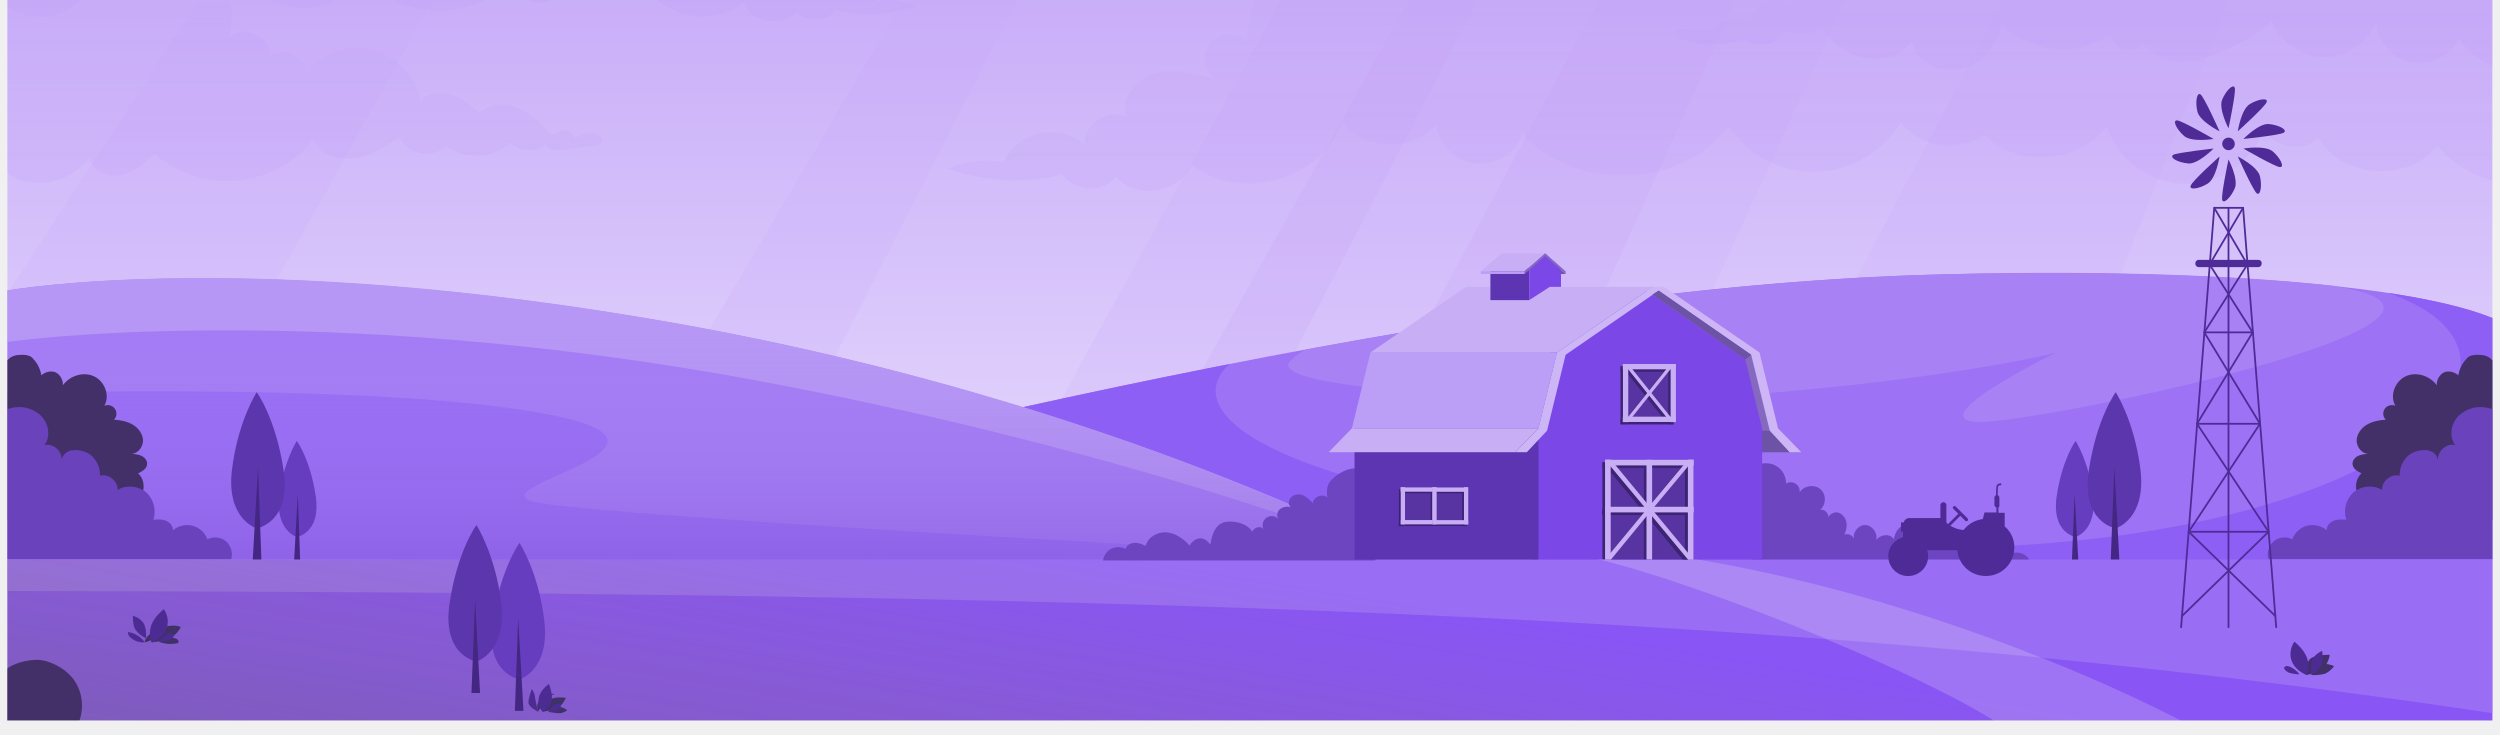
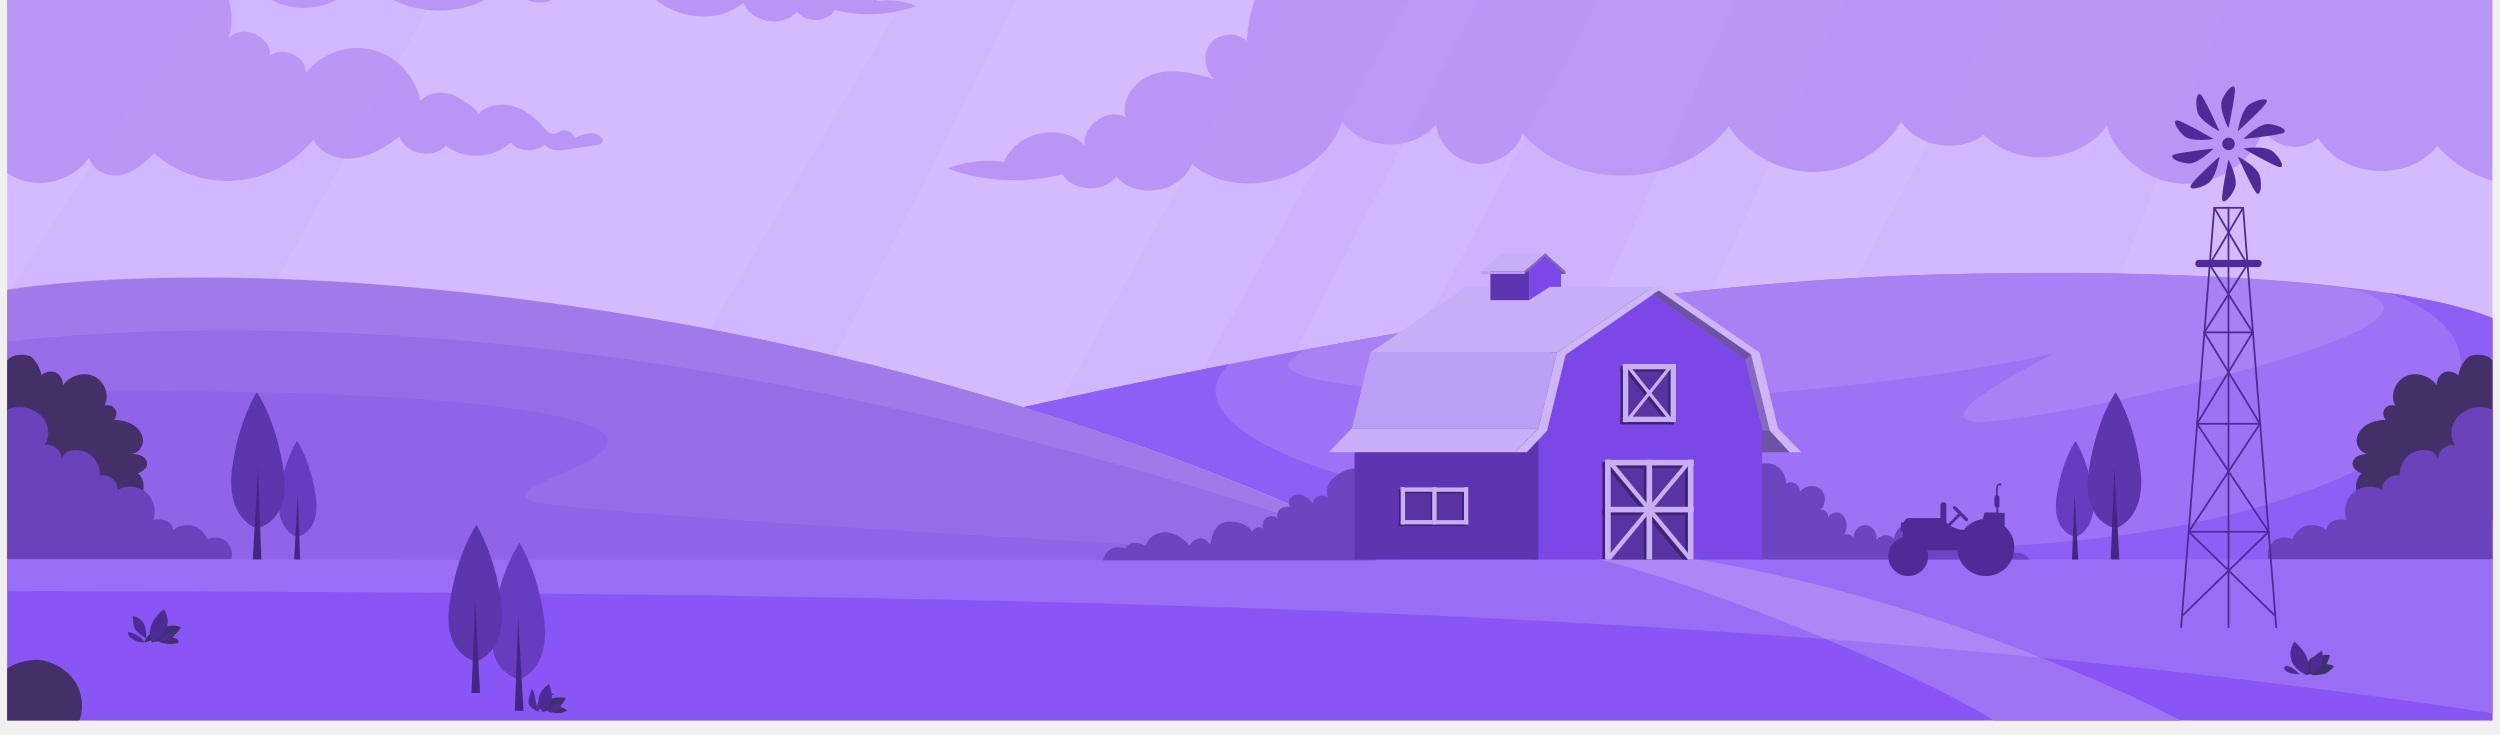
<svg xmlns="http://www.w3.org/2000/svg" width="1388" height="408" viewBox="0 0 1388 408" fill="none">
-   <g clip-path="url(#clip0_3429:22292)" filter="url(#filter0_d_3429:22292)">
-     <path d="M1383.82 -235H4V684.496H1383.82V-235Z" fill="url(#paint0_linear_3429:22292)" />
-     <path d="M1383.82 -27.93C1381.06 -26.09 1379.58 -23.884 1380.5 -21.493C1376.27 -31.975 1366.15 -39.883 1354.93 -41.538C1343.71 -43.193 1331.75 -38.412 1324.76 -29.585C1326.97 -43.929 1315.93 -59.008 1301.76 -61.399C1287.41 -63.79 1272.14 -53.308 1269.38 -39.147C1269.02 -52.388 1249.15 -59.744 1240.13 -49.997C1239.95 -63.606 1231.48 -76.663 1219.16 -82.18C1206.83 -87.697 1191.38 -85.306 1181.26 -76.479C1184.57 -94.869 1169.48 -112.707 1151.64 -118.224C1135.08 -123.189 1118.34 -116.753 1103.25 -109.213C1101.23 -129.258 1082.83 -143.97 1064.07 -151.326C1035.55 -162.36 1001.88 -161.256 975.391 -145.993C948.898 -130.729 930.685 -100.754 931.972 -70.226C912.471 -80.525 884.691 -69.123 878.252 -47.974C875.676 -65.997 857.83 -80.525 839.617 -79.421C821.403 -78.318 805.397 -61.767 805.029 -43.561C800.614 -51.101 788.288 -50.917 782.4 -44.48C776.513 -38.044 776.329 -27.746 779.641 -19.654C774.122 -24.803 763.267 -19.838 763.451 -12.298C757.932 -30.32 732.359 -35.837 716.353 -25.907C700.347 -15.976 693.172 3.885 692.252 22.827C686.733 17.677 676.982 18.229 672.199 23.93C667.416 29.631 668.52 39.377 674.407 43.975C663.736 40.849 652.514 37.906 641.843 40.665C631.173 43.423 621.79 54.641 625.101 65.123C615.167 59.606 600.633 69.537 602.288 80.755C589.594 67.698 564.022 73.031 557.398 89.95C546.912 88.295 536.057 89.582 526.123 93.628C546.36 100.984 568.989 102.087 589.778 96.754C596.217 106.501 612.591 107.236 619.766 98.041C630.805 111.098 655.641 107.052 661.712 91.053C687.653 112.937 734.383 99.88 745.237 67.698C757.196 83.697 784.424 84.433 797.302 69.169C798.59 80.203 808.341 89.766 819.379 90.869C830.418 91.973 841.824 84.617 845.32 74.135C874.02 106.869 933.26 104.846 959.753 70.273C970.239 86.088 989.373 96.018 1008.32 95.467C1027.27 94.915 1045.85 84.065 1055.42 67.698C1065.35 81.858 1087.62 85.352 1101.41 74.87C1119.63 93.444 1154.21 90.869 1169.67 70.089C1175.56 88.295 1193.59 101.719 1212.72 102.087C1231.85 102.455 1250.43 89.766 1257.06 71.744C1262.21 82.41 1278.77 84.984 1287.05 76.525C1300.11 98.961 1337.27 101.535 1353.28 80.939C1361.19 90.318 1371.86 96.938 1383.63 100.248V-27.93H1383.82Z" fill="url(#paint1_linear_3429:22292)" />
-     <path d="M486.936 0.759C482.336 -11.195 464.123 -14.873 455.108 -5.678C456.212 -13.769 446.093 -20.758 438.918 -16.712C441.31 -24.252 434.687 -31.975 427.144 -33.998C419.601 -36.021 411.69 -33.814 404.147 -31.608C408.378 -34.734 409.114 -41.722 405.802 -45.768C402.307 -49.814 395.5 -50.181 391.636 -46.687C391.084 -60.112 385.933 -74.088 374.527 -81.26C363.12 -88.249 345.091 -84.387 341.227 -71.514C341.411 -76.847 333.684 -80.341 329.821 -76.663C332.212 -82.364 332.028 -89.536 327.797 -94.317C323.565 -98.915 314.919 -99.099 311.791 -93.765C311.423 -106.638 300.201 -118.408 287.322 -119.144C274.444 -119.879 261.75 -109.765 259.91 -96.892C255.311 -111.971 235.809 -120.063 221.827 -112.707C222.747 -134.407 209.869 -155.556 191.103 -166.406C172.338 -177.256 148.421 -177.991 128.183 -170.267C114.753 -165.118 101.875 -154.636 100.403 -140.476C89.916 -145.809 78.142 -150.406 66.368 -146.728C53.673 -142.867 42.819 -130.177 45.211 -117.305C38.035 -123.557 26.997 -125.212 18.35 -121.35C10.991 -118.04 5.656 -111.052 4 -103.328V3.517C9.519 7.195 16.142 9.218 22.765 9.218C36.38 9.034 49.074 -0.529 53.305 -13.585C64.16 1.127 88.813 2.965 101.691 -10.091C111.442 -2.735 127.264 -5.126 134.255 -15.241C141.062 -3.655 154.124 4.069 167.554 4.437C180.984 4.804 194.415 -2.184 201.958 -13.402C220.723 11.057 262.67 12.528 282.907 -10.643C285.482 -3.103 293.393 2.046 301.304 1.31C309.215 0.575 316.022 -6.229 316.942 -14.137C325.957 -3.287 345.275 -3.839 353.737 -15.057C361.464 7.747 394.396 16.942 412.793 1.494C417.209 12.712 434.687 15.655 442.414 6.46C447.565 13.08 459.155 12.528 463.755 5.54C478.473 9.402 494.479 8.482 508.829 3.333C502.022 0.391 494.295 -0.529 486.936 0.759Z" fill="url(#paint2_linear_3429:22292)" />
-     <path d="M328.717 73.951C325.405 73.951 322.094 74.87 319.15 76.709C318.23 73.399 313.999 71.376 310.871 72.847C309.951 73.399 309.031 74.134 307.927 74.318C305.536 74.87 303.512 72.663 301.856 70.824C297.257 65.491 291.554 60.71 284.747 58.871C277.94 57.032 269.845 58.503 265.061 63.652C267.269 61.261 252.919 53.17 251.263 52.618C244.824 50.595 238.385 50.779 233.417 55.928C230.842 42.504 219.987 30.918 206.741 27.608C193.495 24.298 178.409 29.631 169.946 40.297C169.946 31.102 156.884 25.217 149.893 31.102C150.996 20.068 134.255 12.896 126.896 21.172C132.231 5.724 124.872 -13.034 110.338 -20.574C95.804 -28.113 76.118 -23.332 66.736 -9.907C66.552 -21.125 66.184 -32.711 60.664 -42.274C55.145 -51.837 42.267 -58.273 32.516 -52.94C37.852 -61.951 27.733 -75.192 17.614 -72.617C24.237 -74.088 20.558 -92.294 19.086 -95.788C16.142 -103.144 10.807 -108.294 4 -111.788V95.835C5.656 97.122 7.496 98.225 9.519 99.145C13.567 100.8 17.982 101.535 22.398 101.535C33.068 101.351 43.555 96.018 49.626 87.375C50.914 94.731 59.928 98.593 67.104 97.122C74.463 95.651 80.35 90.318 85.685 85.168C98.011 96.202 115.121 101.719 131.495 100.248C148.053 98.777 163.691 90.317 173.993 77.445C177.857 85.72 188.343 89.214 197.358 87.743C206.373 86.456 214.284 81.306 221.827 75.973C225.506 85.72 240.408 88.662 247.584 80.939C257.886 89.03 274.076 88.111 283.459 79.1C288.242 84.433 297.257 84.984 302.592 80.203C304.616 83.881 309.951 83.697 313.999 83.145C319.702 82.226 325.589 81.49 331.292 80.571C332.212 80.387 333.132 80.203 333.868 79.651C336.26 77.261 332.028 73.767 328.717 73.951Z" fill="url(#paint3_linear_3429:22292)" />
-     <path d="M1383.82 -168.796C1378.66 -170.084 1373.15 -170.267 1367.81 -169.348C1348.68 -166.222 1334.88 -149.671 1332.12 -131.097C1326.05 -138.453 1313.91 -144.338 1304.52 -144.522C1297.72 -144.522 1290.91 -141.763 1286.12 -136.798C1281.34 -131.832 1278.77 -125.028 1279.13 -118.224C1273.8 -118.96 1267.36 -120.247 1262.58 -116.753C1258.34 -113.81 1256.5 -107.742 1257.98 -102.96C1251.17 -109.581 1241.79 -113.81 1232.22 -113.626C1222.65 -113.443 1213.09 -108.661 1207.94 -100.754C1205.18 -96.524 1203.7 -91.559 1202.6 -86.777C1200.58 -78.686 1202.05 -71.698 1201.86 -63.79C1195.24 -66.732 1188.43 -68.939 1181.26 -65.445C1174.82 -62.319 1170.22 -55.331 1170.04 -47.974C1144.83 -73.904 1109.69 -37.86 1102.15 -13.585C1096.26 -21.309 1088.9 -28.665 1079.34 -30.136C1069.77 -31.424 1058.73 -23.516 1060.76 -13.953C1053.95 -17.263 1046.77 -20.573 1039.23 -20.022C1030.22 -19.47 1025.98 -12.85 1022.86 -5.31C1019.18 -10.827 1011.27 -13.034 1005.01 -10.643C998.755 -8.252 994.524 -1.816 994.156 4.988C992.5 0.023 985.693 -2 980.91 0.023C975.942 2.046 972.999 7.195 971.895 12.344C967.479 9.034 962.144 8.115 957.545 11.425C955.705 12.712 954.233 14.367 952.21 15.287C949.818 16.39 947.242 16.39 944.667 16.39C939.699 16.39 934.916 16.39 929.949 16.206C928.845 18.229 931.236 20.436 933.444 21.355C943.747 25.953 957.361 25.953 967.848 21.355C974.655 27.608 987.165 25.217 991.212 16.942C997.467 20.068 1005.56 19.7 1011.45 15.655C1022.12 31.838 1046.59 40.481 1061.31 23.378C1064.07 35.148 1078.6 41.584 1090.01 38.09C1101.6 34.596 1109.51 23.378 1111.9 11.609C1110.43 18.597 1134.16 26.505 1138.58 27.24C1151.45 29.447 1161.02 24.298 1172.61 19.517C1172.8 23.378 1175.74 26.872 1179.42 27.792C1183.1 28.711 1187.33 27.24 1189.54 23.93C1193.59 29.631 1200.58 32.941 1207.57 33.861C1214.56 34.596 1221.73 33.125 1228.36 30.734C1239.58 26.689 1252.46 19.884 1261.29 11.609C1265.7 23.195 1277.66 31.47 1290.17 31.654C1302.68 31.838 1314.64 23.562 1319.42 12.161C1319.79 22.827 1328.07 32.573 1338.56 34.596C1348.86 36.803 1360.45 31.102 1365.05 21.539C1369.65 28.344 1376.27 33.493 1384 36.435V-168.796H1383.82Z" fill="url(#paint4_linear_3429:22292)" />
+   <g clip-path="url(#clip0_3706:9375)">
+     <path d="M1383.82 -235H4V684.496H1383.82V-235Z" fill="#D4BBFF" />
+     <path d="M1383.82 -27.93C1381.06 -26.091 1379.58 -23.884 1380.5 -21.493C1376.27 -31.975 1366.15 -39.883 1354.93 -41.538C1343.71 -43.193 1331.75 -38.412 1324.76 -29.585C1326.97 -43.929 1315.93 -59.009 1301.76 -61.399C1287.41 -63.79 1272.14 -53.308 1269.38 -39.148C1269.02 -52.388 1249.15 -59.744 1240.13 -49.998C1239.95 -63.606 1231.48 -76.663 1219.16 -82.18C1206.83 -87.697 1191.38 -85.306 1181.26 -76.479C1184.57 -94.869 1169.48 -112.707 1151.64 -118.224C1135.08 -123.189 1118.34 -116.753 1103.25 -109.213C1101.23 -129.258 1082.83 -143.97 1064.07 -151.326C1035.55 -162.36 1001.88 -161.257 975.391 -145.993C948.898 -130.729 930.685 -100.754 931.972 -70.227C912.471 -80.525 884.691 -69.123 878.252 -47.975C875.676 -65.997 857.83 -80.525 839.617 -79.421C821.403 -78.318 805.397 -61.767 805.029 -43.561C800.614 -51.101 788.288 -50.917 782.4 -44.481C776.513 -38.044 776.329 -27.746 779.641 -19.654C774.122 -24.803 763.267 -19.838 763.451 -12.298C757.932 -30.32 732.359 -35.837 716.353 -25.907C700.347 -15.976 693.172 3.885 692.252 22.826C686.733 17.677 676.982 18.229 672.199 23.93C667.416 29.631 668.52 39.377 674.407 43.975C663.736 40.849 652.514 37.906 641.843 40.665C631.173 43.423 621.79 54.641 625.101 65.123C615.167 59.606 600.633 69.537 602.288 80.755C589.594 67.698 564.022 73.031 557.398 89.95C546.912 88.295 536.057 89.582 526.123 93.628C546.36 100.984 568.989 102.087 589.778 96.754C596.217 106.501 612.591 107.236 619.766 98.041C630.805 111.098 655.641 107.052 661.712 91.053C687.653 112.937 734.383 99.88 745.237 67.698C757.196 83.697 784.424 84.433 797.302 69.169C798.59 80.203 808.341 89.766 819.379 90.869C830.418 91.972 841.824 84.617 845.32 74.134C874.02 106.868 933.26 104.846 959.753 70.272C970.239 86.088 989.373 96.018 1008.32 95.467C1027.27 94.915 1045.85 84.065 1055.42 67.698C1065.35 81.858 1087.62 85.352 1101.41 74.87C1119.63 93.444 1154.21 90.869 1169.67 70.089C1175.56 88.295 1193.59 101.719 1212.72 102.087C1231.85 102.455 1250.43 89.766 1257.06 71.744C1262.21 82.41 1278.77 84.984 1287.05 76.525C1300.11 98.961 1337.27 101.535 1353.28 80.939C1361.19 90.317 1371.86 96.938 1383.63 100.248V-27.93H1383.82Z" fill="#B995F5" />
+     <path d="M486.936 0.759C482.336 -11.195 464.123 -14.873 455.108 -5.678C456.212 -13.77 446.093 -20.758 438.918 -16.712C441.31 -24.252 434.687 -31.976 427.144 -33.998C419.601 -36.021 411.69 -33.815 404.147 -31.608C408.378 -34.734 409.114 -41.722 405.802 -45.768C402.307 -49.814 395.5 -50.181 391.636 -46.687C391.084 -60.112 385.933 -74.088 374.527 -81.26C363.12 -88.249 345.091 -84.387 341.227 -71.514C341.411 -76.847 333.684 -80.341 329.821 -76.663C332.212 -82.364 332.028 -89.536 327.797 -94.317C323.565 -98.915 314.919 -99.099 311.791 -93.766C311.423 -106.639 300.201 -118.408 287.322 -119.144C274.444 -119.879 261.75 -109.765 259.91 -96.892C255.311 -111.972 235.809 -120.063 221.827 -112.707C222.747 -134.407 209.869 -155.556 191.103 -166.406C172.338 -177.256 148.421 -177.991 128.183 -170.268C114.753 -165.118 101.875 -154.636 100.403 -140.476C89.916 -145.809 78.142 -150.407 66.368 -146.729C53.673 -142.867 42.819 -130.178 45.211 -117.305C38.035 -123.557 26.997 -125.212 18.35 -121.35C10.991 -118.04 5.656 -111.052 4 -103.328V3.517C9.519 7.195 16.142 9.218 22.765 9.218C36.38 9.034 49.074 -0.529 53.305 -13.586C64.16 1.126 88.813 2.965 101.691 -10.091C111.442 -2.736 127.264 -5.126 134.255 -15.241C141.062 -3.655 154.124 4.069 167.554 4.437C180.984 4.804 194.415 -2.184 201.958 -13.402C220.723 11.057 262.67 12.528 282.907 -10.643C285.482 -3.103 293.393 2.046 301.304 1.31C309.215 0.575 316.022 -6.23 316.942 -14.137C325.957 -3.287 345.275 -3.839 353.737 -15.057C361.464 7.747 394.396 16.942 412.793 1.494C417.209 12.712 434.687 15.654 442.414 6.459C447.565 13.08 459.155 12.528 463.755 5.54C478.473 9.402 494.479 8.482 508.829 3.333C502.022 0.391 494.295 -0.529 486.936 0.759Z" fill="#B995F5" />
+     <path d="M328.717 73.951C325.405 73.951 322.094 74.87 319.15 76.709C318.23 73.399 313.999 71.376 310.871 72.847C309.951 73.399 309.031 74.134 307.927 74.318C305.536 74.87 303.512 72.663 301.856 70.824C297.257 65.491 291.554 60.71 284.747 58.871C277.94 57.032 269.845 58.503 265.061 63.652C267.269 61.261 252.919 53.17 251.263 52.618C244.824 50.595 238.385 50.779 233.417 55.928C230.842 42.504 219.987 30.918 206.741 27.608C193.495 24.298 178.409 29.631 169.946 40.297C169.946 31.102 156.884 25.217 149.893 31.102C150.996 20.068 134.255 12.896 126.896 21.172C132.231 5.724 124.872 -13.034 110.338 -20.574C95.804 -28.113 76.118 -23.332 66.736 -9.907C66.552 -21.125 66.184 -32.711 60.664 -42.274C55.145 -51.837 42.267 -58.273 32.516 -52.94C37.852 -61.951 27.733 -75.192 17.614 -72.617C24.237 -74.088 20.558 -92.294 19.086 -95.788C16.142 -103.144 10.807 -108.294 4 -111.788V95.835C5.656 97.122 7.496 98.225 9.519 99.145C13.567 100.8 17.982 101.535 22.398 101.535C33.068 101.351 43.555 96.018 49.626 87.375C50.914 94.731 59.928 98.593 67.104 97.122C74.463 95.651 80.35 90.318 85.685 85.168C98.011 96.202 115.121 101.719 131.495 100.248C148.053 98.777 163.691 90.317 173.993 77.445C177.857 85.72 188.343 89.214 197.358 87.743C206.373 86.456 214.284 81.306 221.827 75.973C225.506 85.72 240.408 88.662 247.584 80.939C257.886 89.03 274.076 88.111 283.459 79.1C288.242 84.433 297.257 84.984 302.592 80.203C304.616 83.881 309.951 83.697 313.999 83.145C319.702 82.226 325.589 81.49 331.292 80.571C332.212 80.387 333.132 80.203 333.868 79.651C336.26 77.261 332.028 73.767 328.717 73.951Z" fill="#B995F5" />
    <path opacity="0.15" d="M1330.1 -235L1100.31 347.409H929.213L1235.53 -235H1330.1Z" fill="#C1A1F7" />
    <path opacity="0.15" d="M1132.14 -235L865.373 347.409H520.051L840.537 -235H1132.14Z" fill="#C1A1F7" />
    <path opacity="0.2" d="M1070.14 -235L806.685 347.409H702.003L1013.47 -235H1070.14Z" fill="#C1A1F7" />
    <path opacity="0.2" d="M942.459 -235L640.004 347.409H587.938L913.575 -235H942.459Z" fill="#C1A1F7" />
    <path opacity="0.15" d="M684.709 -235L387.221 347.409H297.073L639.819 -235H684.709Z" fill="#C1A1F7" />
    <path opacity="0.15" d="M371.215 -235L46.682 347.409H4V163.142L264.141 -235H371.215Z" fill="#C1A1F7" />
    <path d="M1383.82 176.565C1332.12 155.785 1202.05 148.98 1073.08 152.474C813.86 159.647 483.808 243.321 216.676 310.996H1383.82V176.565Z" fill="#9D72F5" />
    <path d="M993.604 217.208C1093.13 208.197 1141.34 195.876 1141.34 195.876C1141.34 195.876 1070.32 230.449 1095.34 234.127C1120.36 237.989 1412.33 176.934 1296.24 158.912V158.728C1234.24 151.924 1153.48 150.085 1073.27 152.475C966.007 155.418 846.423 171.601 724.448 194.221C721.136 196.243 718.376 198.266 716.169 200.657C700.163 218.679 893.889 226.219 993.604 217.208Z" fill="#A881F4" />
    <path d="M1383.82 176.566C1369.83 170.865 1349.96 166.268 1325.86 162.59C1441.4 203.048 1301.95 324.237 993.604 301.434C701.083 279.734 652.514 229.161 682.686 202.128C623.63 213.714 564.39 226.587 505.701 240.195L501.102 310.629H1383.82V176.566Z" fill="#8D5FF5" />
    <path d="M780.745 310.629C780.745 310.629 621.79 224.012 379.862 180.428C137.934 137.028 4 161.303 4 161.303V310.629H780.745Z" fill="#A37BF5" />
-     <path d="M426.408 212.427C640.003 252.884 780.745 310.445 780.745 310.445C780.745 310.445 621.79 223.828 379.862 180.244C137.934 136.66 4 161.303 4 161.303V189.807C4 189.807 176.201 165.164 426.408 212.427Z" fill="#B697F5" />
-     <path d="M4 218.311C4 218.311 208.213 212.059 302.592 229.713C396.972 247.367 265.429 269.987 295.969 278.446C326.509 286.906 780.56 310.629 780.56 310.629H4V218.311Z" fill="#966AF5" />
-     <path d="M780.745 310.629C780.745 310.629 621.79 224.012 379.862 180.428C137.934 137.028 4 161.303 4 161.303V310.629H780.745Z" fill="url(#paint5_linear_3429:22292)" />
-     <path d="M1383.82 200.105C1381.24 197.347 1378.85 196.979 1375.17 196.979C1374.06 196.979 1372.78 197.163 1371.67 197.531C1370.57 197.899 1369.83 198.634 1369.1 199.554C1366.89 201.944 1365.42 205.071 1364.87 208.381C1362.84 206.542 1359.53 205.622 1356.96 206.726C1354.38 208.013 1352.72 210.955 1352.91 213.898C1349.04 208.565 1341.5 206.174 1335.61 208.933C1329.73 211.691 1326.6 219.599 1329.91 225.3C1327.89 224.38 1325.31 225.116 1324.02 226.955C1322.74 228.794 1322.92 231.368 1324.58 233.023C1320.9 233.207 1317.22 233.943 1314.09 235.782C1310.96 237.621 1308.57 240.931 1308.39 244.425C1308.39 248.103 1311.15 251.781 1314.64 251.965C1312.62 252.149 1310.59 252.333 1308.94 253.252C1307.28 254.172 1305.81 256.011 1306.18 258.034C1306.55 260.424 1308.94 261.712 1311.15 262.815C1307.28 266.125 1307.1 272.746 1310.41 276.791C1313.72 280.837 1319.61 282.124 1324.58 280.837C1324.58 284.883 1327.15 288.561 1330.46 290.768C1333.77 292.974 1337.82 293.894 1341.87 294.262C1348.31 294.63 1355.3 293.342 1360.08 288.745H1383.82C1383.82 288.561 1383.82 200.105 1383.82 200.105Z" fill="#433068" />
+     <path d="M426.408 212.427C640.003 252.885 780.745 310.445 780.745 310.445C780.745 310.445 621.79 223.828 379.862 180.244C137.934 136.66 4 161.303 4 161.303V189.807C4 189.807 176.201 165.165 426.408 212.427Z" fill="#B697F5" />
+     <path d="M4 218.312C4 218.312 208.213 212.059 302.592 229.713C396.972 247.368 265.429 269.987 295.969 278.447C326.509 286.906 780.56 310.629 780.56 310.629H4V218.312Z" fill="#966AF5" />
+     <path opacity="0.5" d="M781 311C781 311 621.993 223.88 379.986 180.043C137.978 136.391 4 160.807 4 160.807V311H781Z" fill="#895DDC" />
+     <path d="M1383.82 200.105C1381.24 197.347 1378.85 196.979 1375.17 196.979C1374.06 196.979 1372.78 197.163 1371.67 197.531C1370.57 197.899 1369.83 198.634 1369.1 199.554C1366.89 201.944 1365.42 205.071 1364.87 208.381C1362.84 206.542 1359.53 205.622 1356.96 206.726C1354.38 208.013 1352.72 210.955 1352.91 213.898C1349.04 208.565 1341.5 206.174 1335.61 208.932C1329.73 211.691 1326.6 219.599 1329.91 225.299C1327.89 224.38 1325.31 225.116 1324.02 226.955C1322.74 228.794 1322.92 231.368 1324.58 233.023C1320.9 233.207 1317.22 233.943 1314.09 235.782C1310.96 237.621 1308.57 240.931 1308.39 244.425C1308.39 248.103 1311.15 251.781 1314.64 251.965C1312.62 252.149 1310.59 252.333 1308.94 253.252C1307.28 254.172 1305.81 256.011 1306.18 258.034C1306.55 260.424 1308.94 261.712 1311.15 262.815C1307.28 266.125 1307.1 272.745 1310.41 276.791C1313.72 280.837 1319.61 282.124 1324.58 280.837C1324.58 284.883 1327.15 288.561 1330.46 290.768C1333.77 292.974 1337.82 293.894 1341.87 294.262C1348.31 294.629 1355.3 293.342 1360.08 288.745H1383.82C1383.82 288.561 1383.82 200.105 1383.82 200.105Z" fill="#433068" />
    <path d="M1383.82 227.139C1377.56 225.116 1371.67 225.667 1366.34 229.713C1361 233.759 1359.16 242.034 1363.21 247.184C1358.43 245.712 1352.91 250.678 1353.64 255.643C1352.36 248.103 1342.61 249.023 1337.82 252.333C1334.14 255.091 1332.12 259.689 1332.3 264.102C1327.52 262.815 1322.18 267.229 1322.55 272.01C1317.77 269.068 1311.15 269.619 1306.73 273.297C1302.5 276.975 1300.84 283.412 1302.68 288.561C1300.29 288.377 1297.9 288.193 1295.69 289.113C1293.48 290.032 1291.64 292.055 1291.83 294.446C1288.88 291.871 1284.65 290.952 1280.97 291.871C1277.29 292.791 1273.98 295.733 1272.69 299.411C1269.38 297.756 1265.15 298.124 1262.39 300.514C1259.63 302.905 1258.34 306.951 1259.45 310.445H1383.82V227.139Z" fill="#6A42BC" />
    <path d="M1383.82 310.629H4V684.496H1383.82V310.629Z" fill="#8955F5" />
    <path d="M1383.82 395.958C1000.04 338.214 597.321 329.019 4 328.099V310.629H1383.82V395.958Z" fill="#996DF4" />
    <path d="M4 684.496V439.91C4 439.91 480.312 381.982 851.023 412.693C1221.73 443.404 1383.82 513.653 1383.82 513.653V684.496H4Z" fill="#97880F" />
    <path d="M887.082 310.629C944.85 324.237 1087.62 380.878 1122.75 411.222C1141.89 427.589 1114.48 430.347 1038.49 462.346C964.168 493.608 907.319 537.376 859.486 583.535C811.652 629.694 723.896 684.496 525.386 684.496H982.749C982.749 684.496 1001.7 660.405 1028.19 612.223C1056.52 560.548 1065.35 537.56 1155.13 497.47C1244.73 457.38 1277.29 449.105 1258.53 430.163C1234.98 406.624 1092.03 335.639 941.539 310.445H887.082V310.629Z" fill="#9E74F4" />
    <path d="M1133.06 365.063C1078.05 343.179 1010.53 322.03 941.355 310.445H887.083C916.151 317.249 966.744 334.903 1014.21 354.765C1054.5 357.891 1094.05 361.385 1133.06 365.063Z" fill="#AC88F4" />
-     <path d="M1383.82 310.629H4V684.496H1383.82V310.629Z" fill="url(#paint6_linear_3429:22292)" />
-     <path d="M4 200.105C6.576 197.347 8.967 196.979 12.647 196.979C13.751 196.979 15.039 197.163 16.142 197.531C17.246 197.899 17.982 198.634 18.718 199.554C20.926 201.944 22.398 205.071 22.95 208.381C24.973 206.542 28.285 205.622 30.86 206.726C33.436 208.013 35.092 210.955 34.908 213.898C38.771 208.565 46.314 206.174 52.202 208.933C58.089 211.691 61.216 219.599 57.905 225.3C59.928 224.38 62.504 225.116 63.792 226.955C65.08 228.794 64.896 231.368 63.24 233.023C66.92 233.207 70.599 233.943 73.727 235.782C76.854 237.621 79.246 240.931 79.43 244.425C79.43 248.103 76.67 251.781 73.175 251.965C75.198 252.149 77.222 252.333 78.878 253.252C80.534 254.172 82.006 256.011 81.638 258.034C81.27 260.424 78.878 261.712 76.67 262.815C80.534 266.125 80.718 272.746 77.406 276.791C74.095 280.837 68.207 282.124 63.24 280.837C63.24 284.883 60.664 288.561 57.353 290.768C54.041 292.974 49.994 293.894 45.946 294.262C39.507 294.63 32.516 293.342 27.733 288.745H4C4 288.561 4 200.105 4 200.105Z" fill="#433068" />
+     <path d="M4 200.105C6.576 197.347 8.967 196.979 12.647 196.979C13.751 196.979 15.039 197.163 16.142 197.531C17.246 197.899 17.982 198.634 18.718 199.554C20.926 201.944 22.398 205.071 22.95 208.381C24.973 206.542 28.285 205.622 30.86 206.726C33.436 208.013 35.092 210.955 34.908 213.898C38.771 208.565 46.314 206.174 52.202 208.932C58.089 211.691 61.216 219.599 57.905 225.299C59.928 224.38 62.504 225.116 63.792 226.955C65.08 228.794 64.896 231.368 63.24 233.023C66.92 233.207 70.599 233.943 73.727 235.782C76.854 237.621 79.246 240.931 79.43 244.425C79.43 248.103 76.67 251.781 73.175 251.965C75.198 252.149 77.222 252.333 78.878 253.252C80.534 254.172 82.006 256.011 81.638 258.034C81.27 260.424 78.878 261.712 76.67 262.815C80.534 266.125 80.718 272.745 77.406 276.791C74.095 280.837 68.207 282.124 63.24 280.837C63.24 284.883 60.664 288.561 57.353 290.768C54.041 292.974 49.994 293.894 45.946 294.262C39.507 294.629 32.516 293.342 27.733 288.745H4C4 288.561 4 200.105 4 200.105Z" fill="#433068" />
    <path d="M4 227.139C10.255 225.116 16.142 225.667 21.478 229.713C26.813 233.759 28.653 242.034 24.605 247.184C29.389 245.712 34.908 250.678 34.172 255.643C35.46 248.103 45.211 249.023 49.994 252.333C53.673 255.091 55.697 259.689 55.513 264.102C60.297 262.815 65.632 267.229 65.264 272.01C70.047 269.068 76.67 269.619 81.086 273.297C85.317 276.975 86.973 283.412 85.133 288.561C87.525 288.377 89.916 288.193 92.124 289.113C94.332 290.032 96.172 292.055 95.988 294.446C98.931 291.871 103.163 290.952 106.842 291.871C110.522 292.791 113.833 295.733 115.121 299.411C118.433 297.756 122.664 298.124 125.424 300.514C128.183 302.905 129.471 306.951 128.367 310.445H4V227.139Z" fill="#6A42BC" />
    <path d="M153.204 493.057C141.43 492.321 129.655 491.77 117.697 491.402C94.148 490.85 70.415 491.034 46.866 492.137C36.564 492.689 26.077 493.241 15.774 494.16L4 493.792V371.316C4 370.764 10.991 366.35 20.742 366.35C27.181 366.35 35.276 370.764 39.507 375.545C45.946 382.717 47.418 393.935 43.003 402.578C47.786 398.9 55.329 401.107 59.193 405.705C63.056 410.302 64.344 416.739 65.08 422.807C68.207 418.578 72.439 414.716 77.406 413.245C82.558 411.589 88.445 412.325 92.308 416.003C95.988 419.497 97.276 424.83 96.908 429.979C96.54 434.945 94.516 439.91 92.676 444.507C96.908 444.14 101.139 445.795 103.899 448.921C106.658 452.047 107.946 456.461 107.21 460.507C110.706 458.116 115.673 458.3 119.169 460.874C123.768 464.369 123.032 470.437 123.4 475.586C128.919 472.828 136.462 476.69 137.75 482.758C138.67 479.632 143.085 478.713 147.133 479.264C149.341 479.632 151.364 482.391 151.732 484.597C153.204 483.31 155.228 483.126 157.068 483.678C158.907 484.23 160.379 485.517 161.483 486.988C162.403 488.275 163.139 489.747 162.771 491.218C162.035 494.896 155.78 493.241 153.204 493.057Z" fill="#433068" />
    <path d="M1283.37 374.81C1283.37 374.81 1283.37 370.58 1287.41 369.109C1291.46 367.638 1295.88 369.844 1295.88 369.844C1295.88 369.844 1293.85 372.787 1290.72 374.074C1287.41 374.994 1283.37 374.81 1283.37 374.81Z" fill="#403168" />
    <path d="M1280.42 374.81C1280.42 374.81 1279.32 366.166 1284.65 364.695C1289.99 363.224 1293.48 363.592 1293.48 363.592C1293.48 363.592 1292.56 370.028 1288.15 372.051C1283.73 374.258 1280.42 374.81 1280.42 374.81Z" fill="#403168" />
    <path d="M1273.8 356.236C1271.22 360.282 1270.67 365.431 1273.8 369.66C1276.19 372.971 1280.61 374.81 1280.61 374.81C1280.61 374.81 1282.63 370.764 1280.97 365.615C1279.32 360.466 1273.8 356.236 1273.8 356.236Z" fill="#4C2B93" />
    <path d="M1283.37 374.81C1283.37 374.81 1282.08 368.741 1284.1 365.615C1286.13 362.488 1289.25 361.385 1289.25 361.385C1289.25 361.385 1289.99 365.799 1289.25 368.189C1287.97 372.051 1283.37 374.81 1283.37 374.81Z" fill="#4C2B93" />
    <path d="M1276.56 374.442C1275.64 372.603 1271.22 369.293 1269.2 369.844C1267.18 370.396 1268.28 372.051 1270.49 373.339C1271.96 374.074 1276.56 374.442 1276.56 374.442Z" fill="#4C2B93" />
    <path d="M298.729 394.855C298.729 394.855 296.889 390.441 300.753 387.499C304.432 384.556 307.928 385.292 307.928 385.292C307.928 385.292 303.328 386.947 302.592 388.786C302.04 390.809 298.729 394.855 298.729 394.855Z" fill="#403168" />
    <path d="M301.305 395.222C301.305 395.222 302.041 390.441 305.352 388.418C308.664 386.395 314.183 387.499 314.183 387.499C314.183 387.499 312.159 392.096 309.032 393.383C305.352 394.487 301.305 395.222 301.305 395.222Z" fill="#403168" />
    <path d="M304.432 395.222C304.432 395.222 307.559 392.28 310.319 392.464C313.078 392.648 314.918 394.303 314.918 394.303C314.918 394.303 313.078 395.958 310.687 395.958C308.111 395.958 304.432 395.222 304.432 395.222Z" fill="#403168" />
    <path d="M301.305 395.222C301.305 395.222 298.177 392.464 299.097 387.499C300.201 382.533 304.8 379.775 304.8 379.775C304.8 379.775 307.008 385.108 306.272 388.97C305.72 392.832 301.305 395.222 301.305 395.222Z" fill="#4C2B93" />
    <path d="M298.913 395.222C298.913 395.222 293.394 392.648 293.394 390.073C293.394 387.499 295.233 382.533 295.233 382.533C295.233 382.533 296.889 384.556 297.073 387.499C297.441 390.257 298.913 395.222 298.913 395.222Z" fill="#4C2B93" />
    <path d="M304.432 395.222C304.432 395.222 307.008 389.889 311.423 390.625C311.423 390.625 312.527 395.406 304.432 395.222Z" fill="#4C2B93" />
    <path d="M80.35 356.604C79.982 353.661 87.157 348.512 88.261 349.432C89.365 350.351 87.157 352.374 85.133 354.397C82.926 356.42 80.35 356.604 80.35 356.604Z" fill="#403168" />
    <path d="M84.214 356.604C84.214 356.604 85.134 349.983 91.021 348.144C96.908 346.305 100.404 348.144 100.404 348.144C100.404 348.144 98.196 352.742 93.965 354.397C89.917 356.236 84.214 356.604 84.214 356.604Z" fill="#403168" />
    <path d="M98.932 355.5C98.196 354.029 92.125 352.558 88.261 356.42C88.261 356.42 92.309 357.707 94.7 357.523C97.092 357.339 100.036 357.523 98.932 355.5Z" fill="#403168" />
    <path d="M91.02 338.214C93.596 342.26 94.148 347.409 91.02 351.638C88.629 354.949 84.213 356.788 84.213 356.788C84.213 356.788 82.189 352.742 83.845 347.593C85.501 342.259 91.02 338.214 91.02 338.214Z" fill="#4C2B93" />
    <path d="M81.086 354.397C81.086 354.397 81.638 348.144 79.246 345.386C76.855 342.443 73.727 341.892 73.727 341.892C73.727 341.892 73.727 346.489 74.647 348.512C76.303 352.19 81.086 354.397 81.086 354.397Z" fill="#4C2B93" />
    <path d="M88.261 356.236C89.181 354.397 93.597 351.087 95.62 351.638C97.644 352.19 96.54 353.845 94.332 355.132C92.677 356.052 88.261 356.236 88.261 356.236Z" fill="#4C2B93" />
    <path d="M80.35 356.604C80.35 356.604 77.406 351.822 71.151 350.903C71.151 350.903 70.415 352.926 73.727 354.949C77.038 357.155 80.35 356.604 80.35 356.604Z" fill="#4C2B93" />
    <path d="M1152.37 244.793C1152.37 244.793 1145.02 254.724 1141.89 275.32C1138.76 295.917 1152.37 298.124 1152.37 298.124C1152.37 298.124 1164.33 294.63 1162.13 275.32C1159.73 256.195 1152.37 244.793 1152.37 244.793Z" fill="#663DBF" />
    <path d="M1151.82 274.217L1150.35 310.629H1153.85L1151.82 274.217Z" fill="#442783" />
    <path d="M1174.64 217.76C1174.64 217.76 1164.15 231.92 1159.73 260.976C1155.32 290.216 1174.64 293.342 1174.64 293.342C1174.64 293.342 1191.56 288.377 1188.43 261.16C1185.12 233.759 1174.64 217.76 1174.64 217.76Z" fill="#5C36AD" />
    <path d="M1173.9 259.321L1171.88 310.629H1176.66L1173.9 259.321Z" fill="#442783" />
    <path d="M164.795 244.793C164.795 244.793 172.154 254.724 175.281 275.32C178.409 295.917 164.795 298.124 164.795 298.124C164.795 298.124 152.836 294.63 155.044 275.32C157.436 256.195 164.795 244.793 164.795 244.793Z" fill="#663DBF" />
    <path d="M165.346 274.217L166.634 310.629H163.323L165.346 274.217Z" fill="#442783" />
    <path d="M142.533 217.76C142.533 217.76 153.02 231.92 157.435 260.976C161.851 290.216 142.533 293.342 142.533 293.342C142.533 293.342 125.608 288.377 128.735 261.16C132.047 233.759 142.533 217.76 142.533 217.76Z" fill="#5C36AD" />
    <path d="M143.269 259.321L145.109 310.629H140.326L143.269 259.321Z" fill="#442783" />
    <path d="M288.426 301.434C288.426 301.434 277.94 315.594 273.524 344.834C269.109 374.074 288.426 377.2 288.426 377.2C288.426 377.2 305.352 372.235 302.224 344.834C299.097 317.617 288.426 301.434 288.426 301.434Z" fill="#663DBF" />
    <path d="M287.69 343.179L285.851 394.671H290.634L287.69 343.179Z" fill="#442783" />
    <path d="M264.509 291.503C264.509 291.503 254.023 305.664 249.607 334.903C245.192 364.143 264.509 367.27 264.509 367.27C264.509 367.27 281.435 362.304 278.307 334.903C274.996 307.686 264.509 291.503 264.509 291.503Z" fill="#5C36AD" />
    <path d="M263.773 333.248L261.75 384.74H266.533L263.773 333.248Z" fill="#442783" />
    <path d="M972.999 310.445L973.183 310.629H1126.62C1124.59 307.135 1119.44 305.664 1115.95 307.686C1113.56 304.192 1108.22 303.457 1104.91 306.031C1104.17 304.192 1102.33 302.721 1100.31 302.537C1098.29 302.537 1096.26 303.825 1095.53 305.664C1094.61 304.192 1093.32 302.721 1091.48 302.353C1089.82 301.986 1087.62 302.905 1087.25 304.744C1086.51 302.721 1084.67 301.066 1082.46 300.698C1080.26 300.33 1078.05 301.434 1076.76 303.089C1077.13 301.25 1076.21 299.043 1074.37 298.308C1072.53 297.572 1070.32 298.124 1069.22 299.595C1069.59 295.917 1068.67 292.975 1065.35 291.503C1062.96 290.4 1059.28 290.216 1056.89 291.503C1053.58 293.158 1052.48 295.181 1051.37 299.411C1049.53 295.917 1043.83 296.653 1041.62 299.963C1042.73 296.101 1039.6 291.687 1035.73 291.503C1031.69 291.319 1028.38 295.733 1029.3 299.595C1028.93 297.204 1025.8 295.733 1023.96 297.02C1024.88 294.814 1025.62 292.239 1025.06 289.664C1024.51 287.274 1022.67 285.067 1020.28 284.515C1018.26 284.147 1015.87 285.435 1015.13 287.274C1015.31 284.883 1012.92 282.492 1010.53 283.044C1014.03 280.286 1014.03 274.217 1010.53 271.458C1007.22 268.7 1001.33 269.619 999.124 273.481C999.492 271.642 998.572 269.619 996.916 268.516C995.26 267.413 993.052 267.596 991.581 268.516C991.764 264.838 989.741 260.976 986.613 258.953C983.486 256.93 979.254 256.563 975.943 258.218C974.287 258.953 972.999 259.505 972.079 260.976C971.159 262.447 970.791 264.286 970.607 266.125C968.768 277.159 968.768 288.377 970.423 299.411C970.423 302.537 970.791 308.606 972.999 310.445Z" fill="#6D45C0" />
    <path d="M763.634 310.629C766.026 308.054 767.13 304.376 767.498 300.514C768.234 291.503 767.682 282.308 766.21 273.481C764.922 265.574 760.691 259.137 751.676 260.057C747.077 260.424 742.845 262.999 739.534 266.125C736.59 268.884 736.406 272.562 736.958 276.24C734.382 273.849 729.231 275.688 728.863 279.366C727.391 277.711 725.736 276.056 723.712 275.136C721.688 274.217 719.112 274.217 717.273 275.688C715.433 277.159 714.881 279.918 716.537 281.573C714.513 281.021 712.305 281.389 710.65 282.676C708.994 283.963 708.626 286.538 709.73 288.193C708.074 286.354 705.13 285.986 703.107 287.458C701.083 288.929 700.347 291.871 701.635 294.078C700.163 291.503 696.3 292.791 695.196 295.181C693.172 291.687 688.757 290.032 684.709 289.664C682.501 289.48 680.11 289.48 678.086 290.584C674.038 292.607 672.751 297.756 672.015 302.353C671.095 301.25 669.991 299.963 668.703 299.411C665.392 297.756 662.08 300.147 660.424 302.905C657.113 299.043 652.697 296.101 647.73 295.549C642.763 295.181 637.243 298.124 636.14 303.089C634.116 302.169 632.092 301.25 629.884 301.434C627.677 301.434 625.469 302.721 624.917 304.744C622.525 303.457 619.214 303.457 616.822 304.744C614.43 306.031 612.775 308.422 612.407 311.18H763.634V310.629Z" fill="#6D45C0" />
-     <path d="M993.604 251.046H971.711V237.805L911.183 163.694L917.622 159.28L973.919 195.692L984.773 237.805L993.604 251.046Z" fill="#8569C0" />
-     <path d="M993.605 251.046L982.566 239.092H971.711V251.046H993.605Z" fill="#6C53A6" />
-     <path d="M850.471 237.805L860.774 195.692L912.287 160.016L968.951 199.554L978.334 237.805V310.629H850.471V237.805Z" fill="#7B47E7" />
+     <path d="M993.604 251.045H971.711V237.805L911.183 163.693L917.622 159.28L973.919 195.692L984.773 237.805L993.604 251.045Z" fill="#8569C0" />
+     <path d="M993.605 251.045L982.566 239.092H971.711V251.045H993.605Z" fill="#6C53A6" />
+     <path d="M850.471 237.805L860.774 195.692L912.287 160.015L968.951 199.554L978.334 237.805V310.629H850.471V237.805Z" fill="#7B47E7" />
    <path d="M854.151 237.805H752.044V310.629H854.151V237.805Z" fill="#5D35B2" />
    <path d="M750.572 237.805L760.875 195.692H864.453L854.15 237.805H750.572Z" fill="#BB9FF6" />
    <path d="M760.875 195.692L813.86 159.28H917.623L864.454 195.692H760.875Z" fill="#C8AEF5" />
-     <path d="M841.273 251.046H737.694L750.573 237.805H854.151L841.273 251.046Z" fill="#C8AEF5" />
-     <path d="M923.878 159.28L869.237 196.979L858.935 239.092L847.712 251.046H841.273L854.151 237.805L864.454 195.692L917.623 159.28H923.878Z" fill="#CCB6F6" />
-     <path d="M917.623 159.28L972.263 196.979L982.566 239.092L993.604 251.046H1000.04L987.165 237.805L976.863 195.692L923.878 159.28H917.623Z" fill="#CEB5F6" />
+     <path d="M841.273 251.045H737.694L750.573 237.805H854.151L841.273 251.045Z" fill="#C8AEF5" />
+     <path d="M923.878 159.28L869.237 196.979L858.935 239.092L847.712 251.045H841.273L854.151 237.805L864.454 195.692L917.623 159.28H923.878Z" fill="#CCB6F6" />
+     <path d="M917.623 159.28L972.263 196.979L982.566 239.092L993.604 251.045H1000.04L987.165 237.805L976.863 195.692L923.878 159.28H917.623Z" fill="#CEB5F6" />
    <path d="M968.951 199.554L972.263 196.979L920.934 161.303L917.438 163.51L968.951 199.554Z" fill="#6C53A6" />
    <path d="M869.237 152.108H866.661V149.901L869.237 152.108Z" fill="#6C53A6" />
    <path d="M848.999 148.614H827.474V166.636H848.999V148.614Z" fill="#5D35B2" />
    <path d="M849 166.636L860.406 159.28H866.662V148.614L857.831 140.706L849 148.614V166.636Z" fill="#7B47E7" />
    <path d="M822.139 150.637L833.546 140.706H857.83L846.424 150.637H822.139Z" fill="#C8AEF5" />
-     <path d="M846.608 150.637H822.139V152.108H846.608V150.637Z" fill="#BB9FF4" />
+     <path d="M846.608 150.636H822.139V152.108H846.608V150.636Z" fill="#BB9FF4" />
    <path d="M846.424 152.108L857.83 142.177V140.706L846.424 150.637V152.108Z" fill="#8569C0" />
    <path d="M869.237 152.108L857.831 142.177V140.706L869.237 150.637V152.108Z" fill="#8569C0" />
    <path d="M940.251 255.275H891.13V310.629H940.251V255.275Z" fill="#5834A2" />
    <path d="M892.784 256.746H889.657V310.445H892.784V256.746Z" fill="#3D2373" />
    <path d="M938.595 256.746H935.468V310.445H938.595V256.746Z" fill="#3D2373" />
    <path d="M915.783 256.746H912.655V310.445H915.783V256.746Z" fill="#3D2373" />
    <path d="M889.708 256.738V259.864H938.829V256.738H889.708Z" fill="#3D2373" />
    <path d="M889.543 282.831V285.958H938.665V282.831H889.543Z" fill="#3D2373" />
    <path d="M935.468 256.746L912.655 284.515H915.783L938.596 256.746H935.468Z" fill="#3D2373" />
    <path d="M892.784 256.746L915.781 284.515H912.654L889.657 256.746H892.784Z" fill="#3D2373" />
    <path d="M934.18 310.629L912.655 284.515H915.783L937.308 310.629H934.18Z" fill="#3D2373" />
    <path d="M894.073 310.629L915.783 284.515H912.655L890.946 310.629H894.073Z" fill="#3D2373" />
    <path d="M894.257 255.275H891.13V310.628H894.257V255.275Z" fill="#C8AEF5" />
    <path d="M940.251 255.275H937.124V310.629H940.251V255.275Z" fill="#C8AEF5" />
    <path d="M917.255 255.275H914.127V310.629H917.255V255.275Z" fill="#C8AEF5" />
    <path d="M891.217 255.266V258.393H940.338V255.266H891.217Z" fill="#C8AEF5" />
    <path d="M891.236 281.36V284.486H940.358V281.36H891.236Z" fill="#C8AEF5" />
    <path d="M937.124 255.275L914.127 282.86H917.255L940.251 255.275H937.124Z" fill="#C8AEF5" />
    <path d="M894.441 255.275L917.254 282.86H914.127L891.13 255.275H894.441Z" fill="#C8AEF5" />
    <path d="M937.124 310.629L914.127 282.86H917.255L940.251 310.629H937.124Z" fill="#C8AEF5" />
    <path d="M894.441 310.629L917.254 282.86H914.127L891.13 310.629H894.441Z" fill="#C8AEF5" />
    <path d="M930.501 202.128H901.064V234.311H930.501V202.128Z" fill="#5834A2" />
-     <path d="M899.735 232.708V235.651H929.171V232.708H899.735Z" fill="#3D2373" />
+     <path d="M899.735 232.709V235.651H929.171V232.709H899.735Z" fill="#3D2373" />
    <path d="M899.734 203.471V206.413H929.17V203.471H899.734Z" fill="#3D2373" />
    <path d="M899.708 235.51H902.651V203.328H899.708V235.51Z" fill="#3D2373" />
    <path d="M926.179 235.51H929.122V203.328H926.179V235.51Z" fill="#3D2373" />
    <path d="M902.72 203.416L926.085 232.656V235.598L902.72 206.358V203.416Z" fill="#3D2373" />
    <path d="M926.085 203.416L902.72 232.656V235.598L926.085 206.358V203.416Z" fill="#3D2373" />
    <path d="M900.988 231.339V234.282H930.424V231.339H900.988Z" fill="#C8AEF5" />
    <path d="M900.986 202.101V205.044H930.422V202.101H900.986Z" fill="#C8AEF5" />
    <path d="M901.061 234.361H904.005V202.178H901.061V234.361Z" fill="#C8AEF5" />
    <path d="M927.532 234.361H930.476V202.178H927.532V234.361Z" fill="#C8AEF5" />
    <path d="M904.008 202.128L927.373 231.368V234.311L904.008 205.071V202.128Z" fill="#C8AEF5" />
    <path d="M927.373 202.128L904.008 231.368V234.311L927.373 205.071V202.128Z" fill="#C8AEF5" />
    <path d="M797.67 270.539H777.801V291.136H797.67V270.539Z" fill="#5834A2" />
    <path d="M776.627 289.577V291.968H796.497V289.577H776.627Z" fill="#3C2074" />
    <path d="M776.734 271.448V273.839H796.604V271.448H776.734Z" fill="#3C2074" />
    <path d="M776.683 292.114H779.075V271.518H776.683V292.114Z" fill="#3C2074" />
    <path d="M794.242 292.07H796.634V272.945H794.242V292.07Z" fill="#3C2074" />
    <path d="M777.724 288.738V291.129H797.593V288.738H777.724Z" fill="#C8AEF5" />
    <path d="M777.647 270.609V273H797.516V270.609H777.647Z" fill="#C8AEF5" />
    <path d="M777.677 291.099H780.068V270.502H777.677V291.099Z" fill="#C8AEF5" />
    <path d="M795.236 291.099H797.627V270.502H795.236V291.099Z" fill="#C8AEF5" />
    <path d="M815.148 270.539H795.278V291.136H815.148V270.539Z" fill="#5834A2" />
    <path d="M795.222 289.59V291.981H814.172V289.59H795.222Z" fill="#3C2074" />
    <path d="M795.329 271.461V273.852H814.278V271.461H795.329Z" fill="#3C2074" />
    <path d="M811.801 292.115H814.192V271.518H811.801V292.115Z" fill="#3C2074" />
    <path d="M795.243 288.779V291.169H815.112V288.779H795.243Z" fill="#C8AEF5" />
    <path d="M795.166 270.65V273.041H815.035V270.65H795.166Z" fill="#C8AEF5" />
    <path d="M795.236 291.099H797.628V270.502H795.236V291.099Z" fill="#C8AEF5" />
    <path d="M812.795 291.099H815.187V270.502H812.795V291.099Z" fill="#C8AEF5" />
    <path d="M1210.95 348.207L1229.35 115.391H1245.36L1263.75 348.207" stroke="#4E2B97" stroke-miterlimit="10" stroke-linecap="round" stroke-linejoin="round" />
    <path d="M1245.36 115.391L1226.77 146.838L1250.69 184.537H1223.83L1247.75 146.838L1229.35 115.391" stroke="#4E2B97" stroke-miterlimit="10" stroke-linecap="round" stroke-linejoin="round" />
    <path d="M1250.69 184.537L1219.78 235.293" stroke="#4E2B97" stroke-miterlimit="10" stroke-linecap="round" stroke-linejoin="round" />
    <path d="M1254.74 235.293L1215.18 295.244H1259.52L1219.78 235.293H1254.74ZM1254.74 235.293L1223.83 184.537" stroke="#4E2B97" stroke-miterlimit="10" stroke-linecap="round" stroke-linejoin="round" />
    <path d="M1215.18 295.244L1263.2 341.955" stroke="#4E2B97" stroke-miterlimit="10" stroke-linecap="round" stroke-linejoin="round" />
    <path d="M1259.52 295.244L1211.5 341.955" stroke="#4E2B97" stroke-miterlimit="10" stroke-linecap="round" stroke-linejoin="round" />
    <path d="M1253.82 144.263H1220.7C1219.6 144.263 1218.86 145.183 1218.86 146.102V146.47C1218.86 147.573 1219.78 148.309 1220.7 148.309H1253.82C1254.92 148.309 1255.66 147.389 1255.66 146.47V146.102C1255.84 145.183 1254.92 144.263 1253.82 144.263Z" fill="#4E2B97" />
    <path d="M1237.26 115.391V348.207" stroke="#4E2B97" stroke-miterlimit="10" stroke-linecap="round" stroke-linejoin="round" />
-     <path d="M1233.77 79.898C1233.77 77.876 1235.42 76.404 1237.26 76.404C1239.28 76.404 1240.76 78.059 1240.76 79.898C1240.76 81.921 1239.1 83.393 1237.26 83.393C1235.42 83.393 1233.77 81.737 1233.77 79.898Z" fill="#4E2B97" />
+     <path d="M1233.77 79.898C1233.77 77.876 1235.42 76.404 1237.26 76.404C1239.28 76.404 1240.76 78.059 1240.76 79.898C1240.76 81.921 1239.1 83.392 1237.26 83.392C1235.42 83.392 1233.77 81.737 1233.77 79.898Z" fill="#4E2B97" />
    <path d="M1237.26 71.255C1237.26 71.255 1231.56 60.405 1233.76 55.256C1235.97 50.107 1240.02 46.245 1240.76 48.819C1241.49 51.394 1237.26 71.255 1237.26 71.255Z" fill="#4E2B97" />
-     <path d="M1232.29 72.91C1232.29 72.91 1221.26 67.393 1219.97 61.876C1218.68 56.359 1219.78 50.842 1221.81 52.497C1224.01 54.336 1232.29 72.91 1232.29 72.91Z" fill="#4E2B97" />
-     <path d="M1228.98 77.14C1228.98 77.14 1216.84 79.163 1212.61 75.485C1208.38 71.807 1205.98 66.658 1208.74 66.842C1211.5 67.025 1228.98 77.14 1228.98 77.14Z" fill="#4E2B97" />
+     <path d="M1232.29 72.91C1232.29 72.91 1221.26 67.393 1219.97 61.876C1218.68 56.359 1219.78 50.842 1221.81 52.498C1224.01 54.337 1232.29 72.91 1232.29 72.91Z" fill="#4E2B97" />
+     <path d="M1228.98 77.14C1228.98 77.14 1216.84 79.163 1212.61 75.485C1208.38 71.807 1205.98 66.658 1208.74 66.841C1211.5 67.025 1228.98 77.14 1228.98 77.14Z" fill="#4E2B97" />
    <path d="M1228.98 82.473C1228.98 82.473 1220.33 91.3 1214.82 90.749C1209.3 90.197 1204.33 87.622 1206.54 85.967C1208.93 84.68 1228.98 82.473 1228.98 82.473Z" fill="#4E2B97" />
-     <path d="M1232.29 86.887C1232.29 86.887 1230.45 99.024 1225.67 101.966C1220.89 104.909 1215.18 105.644 1216.29 103.07C1217.21 100.311 1232.29 86.887 1232.29 86.887Z" fill="#4E2B97" />
+     <path d="M1232.29 86.886C1232.29 86.886 1230.45 99.024 1225.67 101.966C1220.89 104.909 1215.18 105.644 1216.29 103.07C1217.21 100.311 1232.29 86.886 1232.29 86.886Z" fill="#4E2B97" />
    <path d="M1237.26 88.542C1237.26 88.542 1242.96 99.392 1240.76 104.541C1238.55 109.69 1234.5 113.552 1233.77 110.977C1233.03 108.403 1237.26 88.542 1237.26 88.542Z" fill="#4E2B97" />
-     <path d="M1242.41 86.887C1242.41 86.887 1253.45 92.404 1254.74 97.921C1256.03 103.438 1254.92 108.955 1252.9 107.299C1250.69 105.277 1242.41 86.887 1242.41 86.887Z" fill="#4E2B97" />
+     <path d="M1242.41 86.886C1242.41 86.886 1253.45 92.403 1254.74 97.92C1256.03 103.437 1254.92 108.954 1252.9 107.299C1250.69 105.276 1242.41 86.886 1242.41 86.886Z" fill="#4E2B97" />
    <path d="M1245.54 82.473C1245.54 82.473 1257.68 80.45 1261.91 84.128C1266.14 87.806 1268.54 92.955 1265.78 92.771C1263.02 92.588 1245.54 82.473 1245.54 82.473Z" fill="#4E2B97" />
-     <path d="M1245.54 77.14C1245.54 77.14 1254.19 68.313 1259.71 68.865C1265.22 69.416 1270.19 71.991 1267.98 73.646C1265.59 75.117 1245.54 77.14 1245.54 77.14Z" fill="#4E2B97" />
+     <path d="M1245.54 77.14C1245.54 77.14 1254.19 68.313 1259.71 68.864C1265.22 69.416 1270.19 71.991 1267.98 73.646C1265.59 75.117 1245.54 77.14 1245.54 77.14Z" fill="#4E2B97" />
    <path d="M1242.41 72.91C1242.41 72.91 1244.25 60.773 1249.04 57.831C1253.82 54.888 1259.52 54.153 1258.42 56.727C1257.5 59.302 1242.41 72.91 1242.41 72.91Z" fill="#4E2B97" />
    <path fill-rule="evenodd" clip-rule="evenodd" d="M1113 292.239V284.699H1109.51V281.757C1110.06 281.573 1110.06 281.021 1110.06 280.469V276.24C1110.06 275.688 1109.69 275.136 1109.14 274.952C1109.14 273.849 1109.14 271.274 1109.33 270.171C1109.51 269.251 1110.98 269.435 1110.98 269.435L1111.16 268.332C1110.25 268.332 1108.59 268.516 1108.41 270.171C1108.22 271.274 1108.22 273.849 1108.22 274.952C1107.67 275.136 1107.3 275.688 1107.3 276.24V280.285C1107.3 281.021 1107.85 281.573 1108.41 281.757V284.515H1101.78L1100.86 288.193C1096.45 288.745 1092.77 290.951 1090.19 294.262C1087.43 294.078 1084.86 293.158 1082.83 291.871L1088.35 286.354L1091.11 289.113C1091.48 289.48 1092.03 289.48 1092.4 289.113C1092.77 288.745 1092.77 288.193 1092.4 287.825L1085.78 281.205C1085.41 280.837 1084.86 280.837 1084.49 281.205C1084.12 281.573 1084.12 282.124 1084.49 282.492L1087.25 285.251L1081.54 290.952C1081.18 290.584 1080.81 290.4 1080.63 290.032V280.469C1080.63 279.55 1079.89 278.814 1078.97 278.814C1078.05 278.814 1077.31 279.55 1077.31 280.469V287.641H1060.02C1058.55 287.641 1057.44 288.561 1056.89 290.032H1055.42V295.181H1056.52V298.307C1051.56 299.595 1047.88 304.376 1048.43 309.709C1048.8 315.226 1053.58 319.824 1059.28 319.824C1065.36 319.824 1070.51 315.042 1070.51 308.79C1070.51 307.686 1070.32 306.399 1069.95 305.48H1086.7C1087.43 314.307 1095.53 320.927 1104.73 319.64C1111.72 318.72 1117.24 313.203 1118.16 306.215C1119.08 300.698 1116.87 295.549 1113 292.239Z" fill="#4E2B97" />
  </g>
  <defs>
-     <filter id="filter0_d_3429:22292" x="0" y="0" width="1388" height="408" filterUnits="userSpaceOnUse" color-interpolation-filters="sRGB">
+     <filter id="filter0_d_3706:9375" x="0" y="0" width="1388" height="408" filterUnits="userSpaceOnUse" color-interpolation-filters="sRGB">
      <feFlood flood-opacity="0" result="BackgroundImageFix" />
      <feColorMatrix in="SourceAlpha" type="matrix" values="0 0 0 0 0 0 0 0 0 0 0 0 0 0 0 0 0 0 127 0" result="hardAlpha" />
      <feOffset dy="4" />
      <feGaussianBlur stdDeviation="2" />
      <feComposite in2="hardAlpha" operator="out" />
      <feColorMatrix type="matrix" values="0 0 0 0 0 0 0 0 0 0 0 0 0 0 0 0 0 0 0.25 0" />
-       <feBlend mode="normal" in2="BackgroundImageFix" result="effect1_dropShadow_3429:22292" />
-       <feBlend mode="normal" in="SourceGraphic" in2="effect1_dropShadow_3429:22292" result="shape" />
+       <feBlend mode="normal" in2="BackgroundImageFix" result="effect1_dropShadow_3706:9375" />
+       <feBlend mode="normal" in="SourceGraphic" in2="effect1_dropShadow_3706:9375" result="shape" />
    </filter>
-     <linearGradient id="paint0_linear_3429:22292" x1="693.908" y1="243.465" x2="693.908" y2="-224.067" gradientUnits="userSpaceOnUse">
-       <stop stop-color="#E0D1FC" />
-       <stop offset="1" stop-color="#B48EF5" />
-     </linearGradient>
-     <linearGradient id="paint1_linear_3429:22292" x1="954.983" y1="93.132" x2="954.983" y2="-191.86" gradientUnits="userSpaceOnUse">
-       <stop stop-color="#B995F5" stop-opacity="0.15" />
-       <stop offset="1" stop-color="#BE9DF6" stop-opacity="0.05" />
-     </linearGradient>
-     <linearGradient id="paint2_linear_3429:22292" x1="256.423" y1="2.922" x2="256.423" y2="-198.915" gradientUnits="userSpaceOnUse">
-       <stop stop-color="#B995F5" stop-opacity="0.15" />
-       <stop offset="1" stop-color="#BE9DF6" stop-opacity="0.05" />
-     </linearGradient>
-     <linearGradient id="paint3_linear_3429:22292" x1="169.29" y1="91.293" x2="169.29" y2="-138.556" gradientUnits="userSpaceOnUse">
-       <stop stop-color="#B995F5" stop-opacity="0.15" />
-       <stop offset="1" stop-color="#BE9DF6" stop-opacity="0.05" />
-     </linearGradient>
-     <linearGradient id="paint4_linear_3429:22292" x1="1156.84" y1="29.006" x2="1156.84" y2="-196.144" gradientUnits="userSpaceOnUse">
-       <stop stop-color="#B995F5" stop-opacity="0.15" />
-       <stop offset="1" stop-color="#BE9DF6" stop-opacity="0.05" />
-     </linearGradient>
-     <linearGradient id="paint5_linear_3429:22292" x1="392.354" y1="175.193" x2="392.354" y2="308.719" gradientUnits="userSpaceOnUse">
-       <stop stop-color="#B798F6" stop-opacity="0" />
-       <stop offset="1" stop-color="#895DDC" stop-opacity="0.5" />
-     </linearGradient>
-     <linearGradient id="paint6_linear_3429:22292" x1="722.42" y1="324.802" x2="673.501" y2="621.398" gradientUnits="userSpaceOnUse">
-       <stop stop-color="#97880F" stop-opacity="0" />
-       <stop offset="1" stop-color="#395E11" stop-opacity="0.4" />
-     </linearGradient>
-     <clipPath id="clip0_3429:22292">
+     <clipPath id="clip0_3706:9375">
      <rect width="1380" height="400" fill="white" transform="translate(4)" />
    </clipPath>
  </defs>
</svg>
